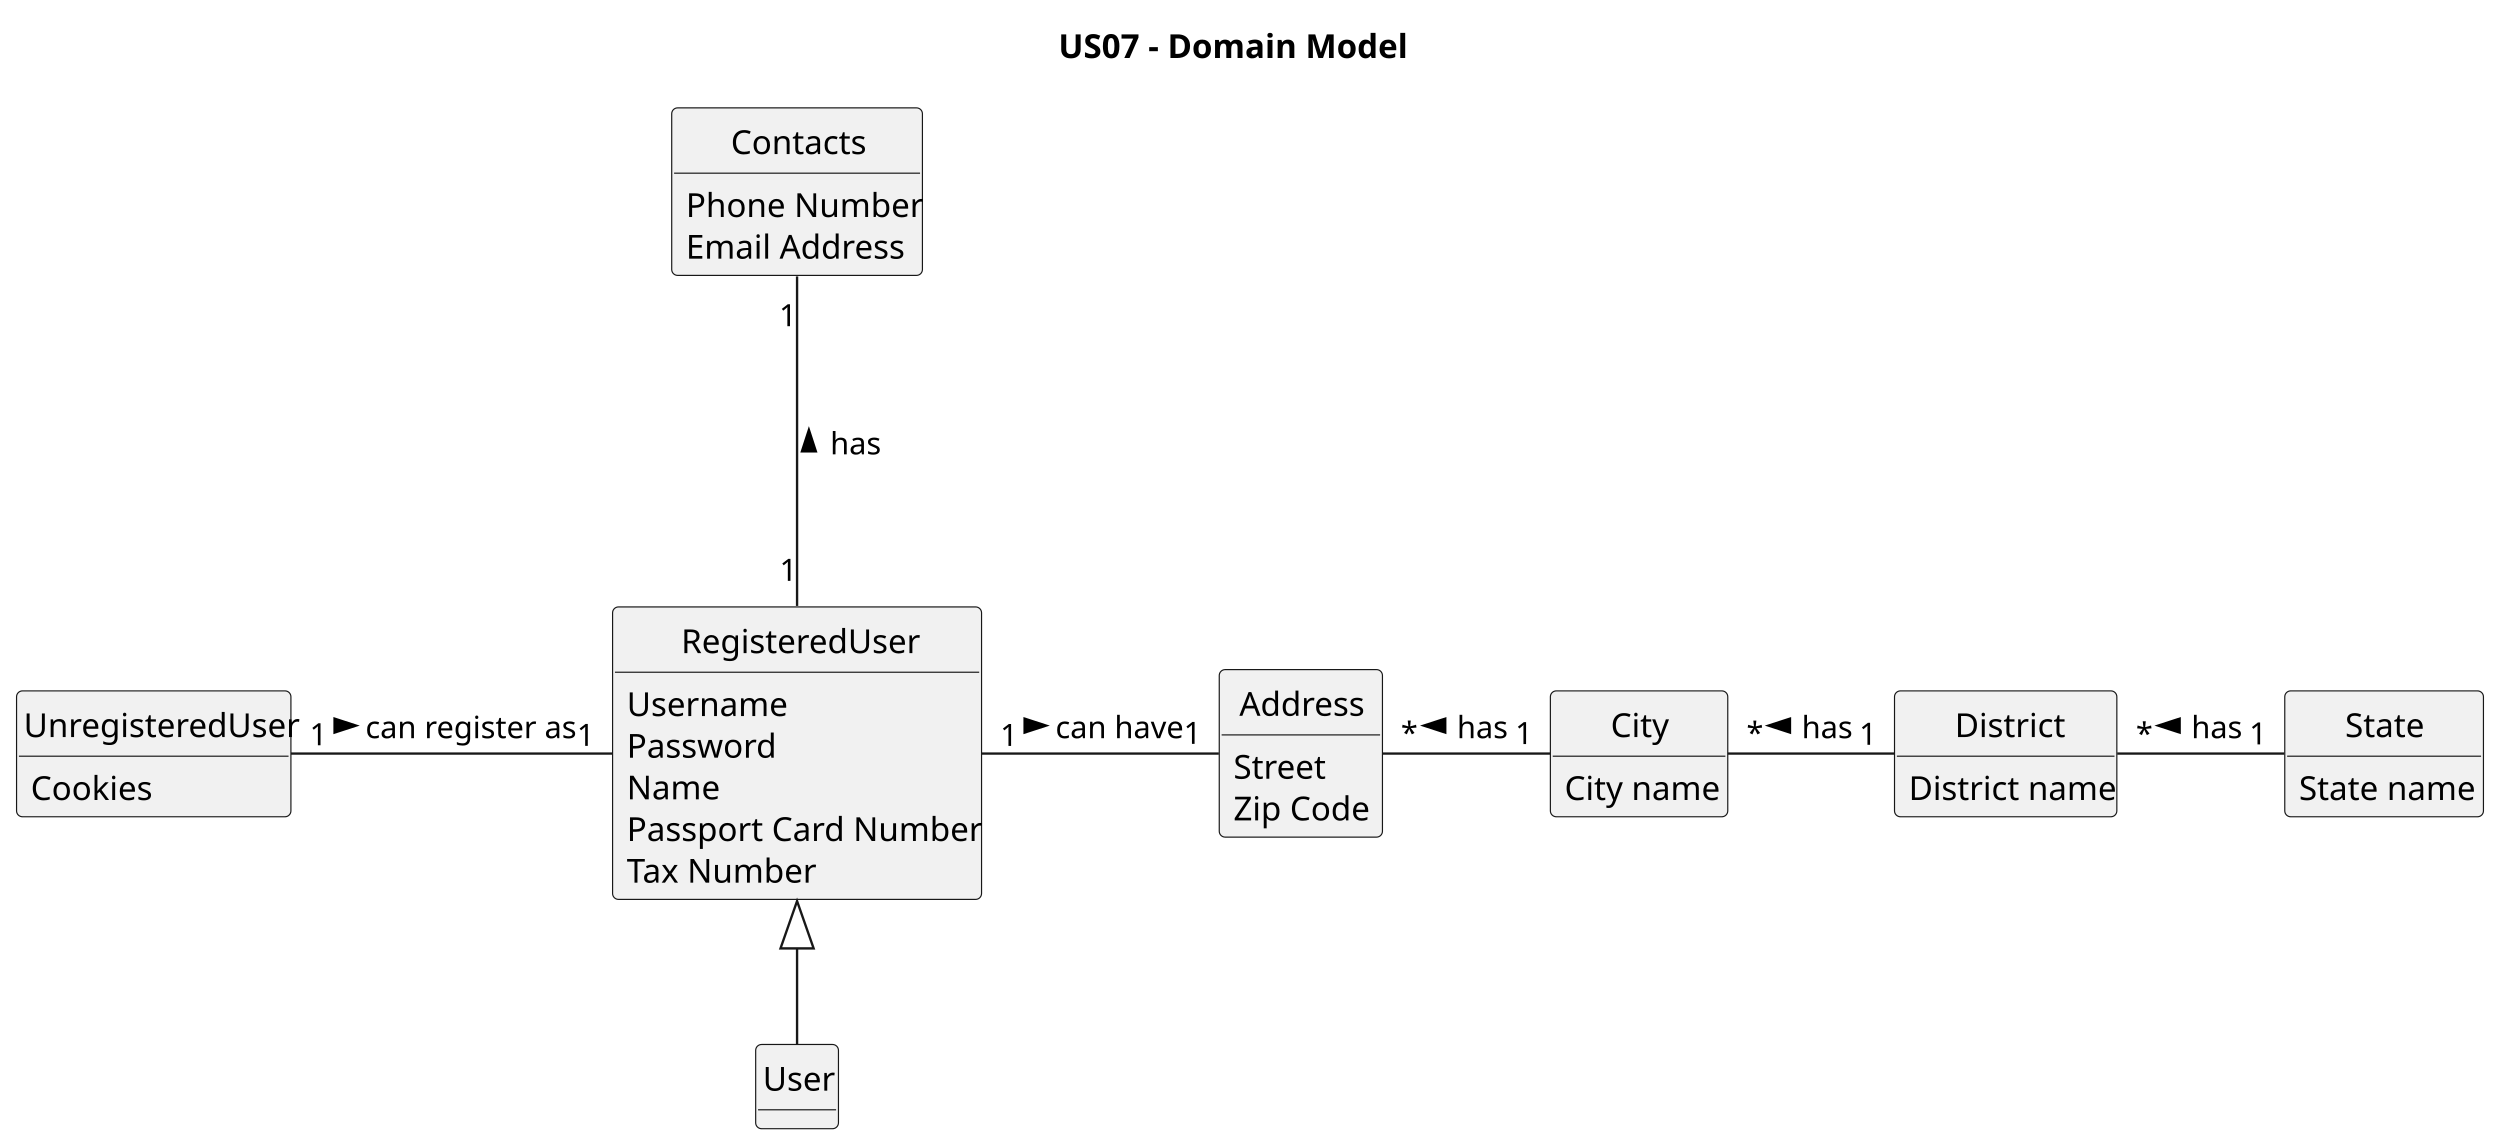
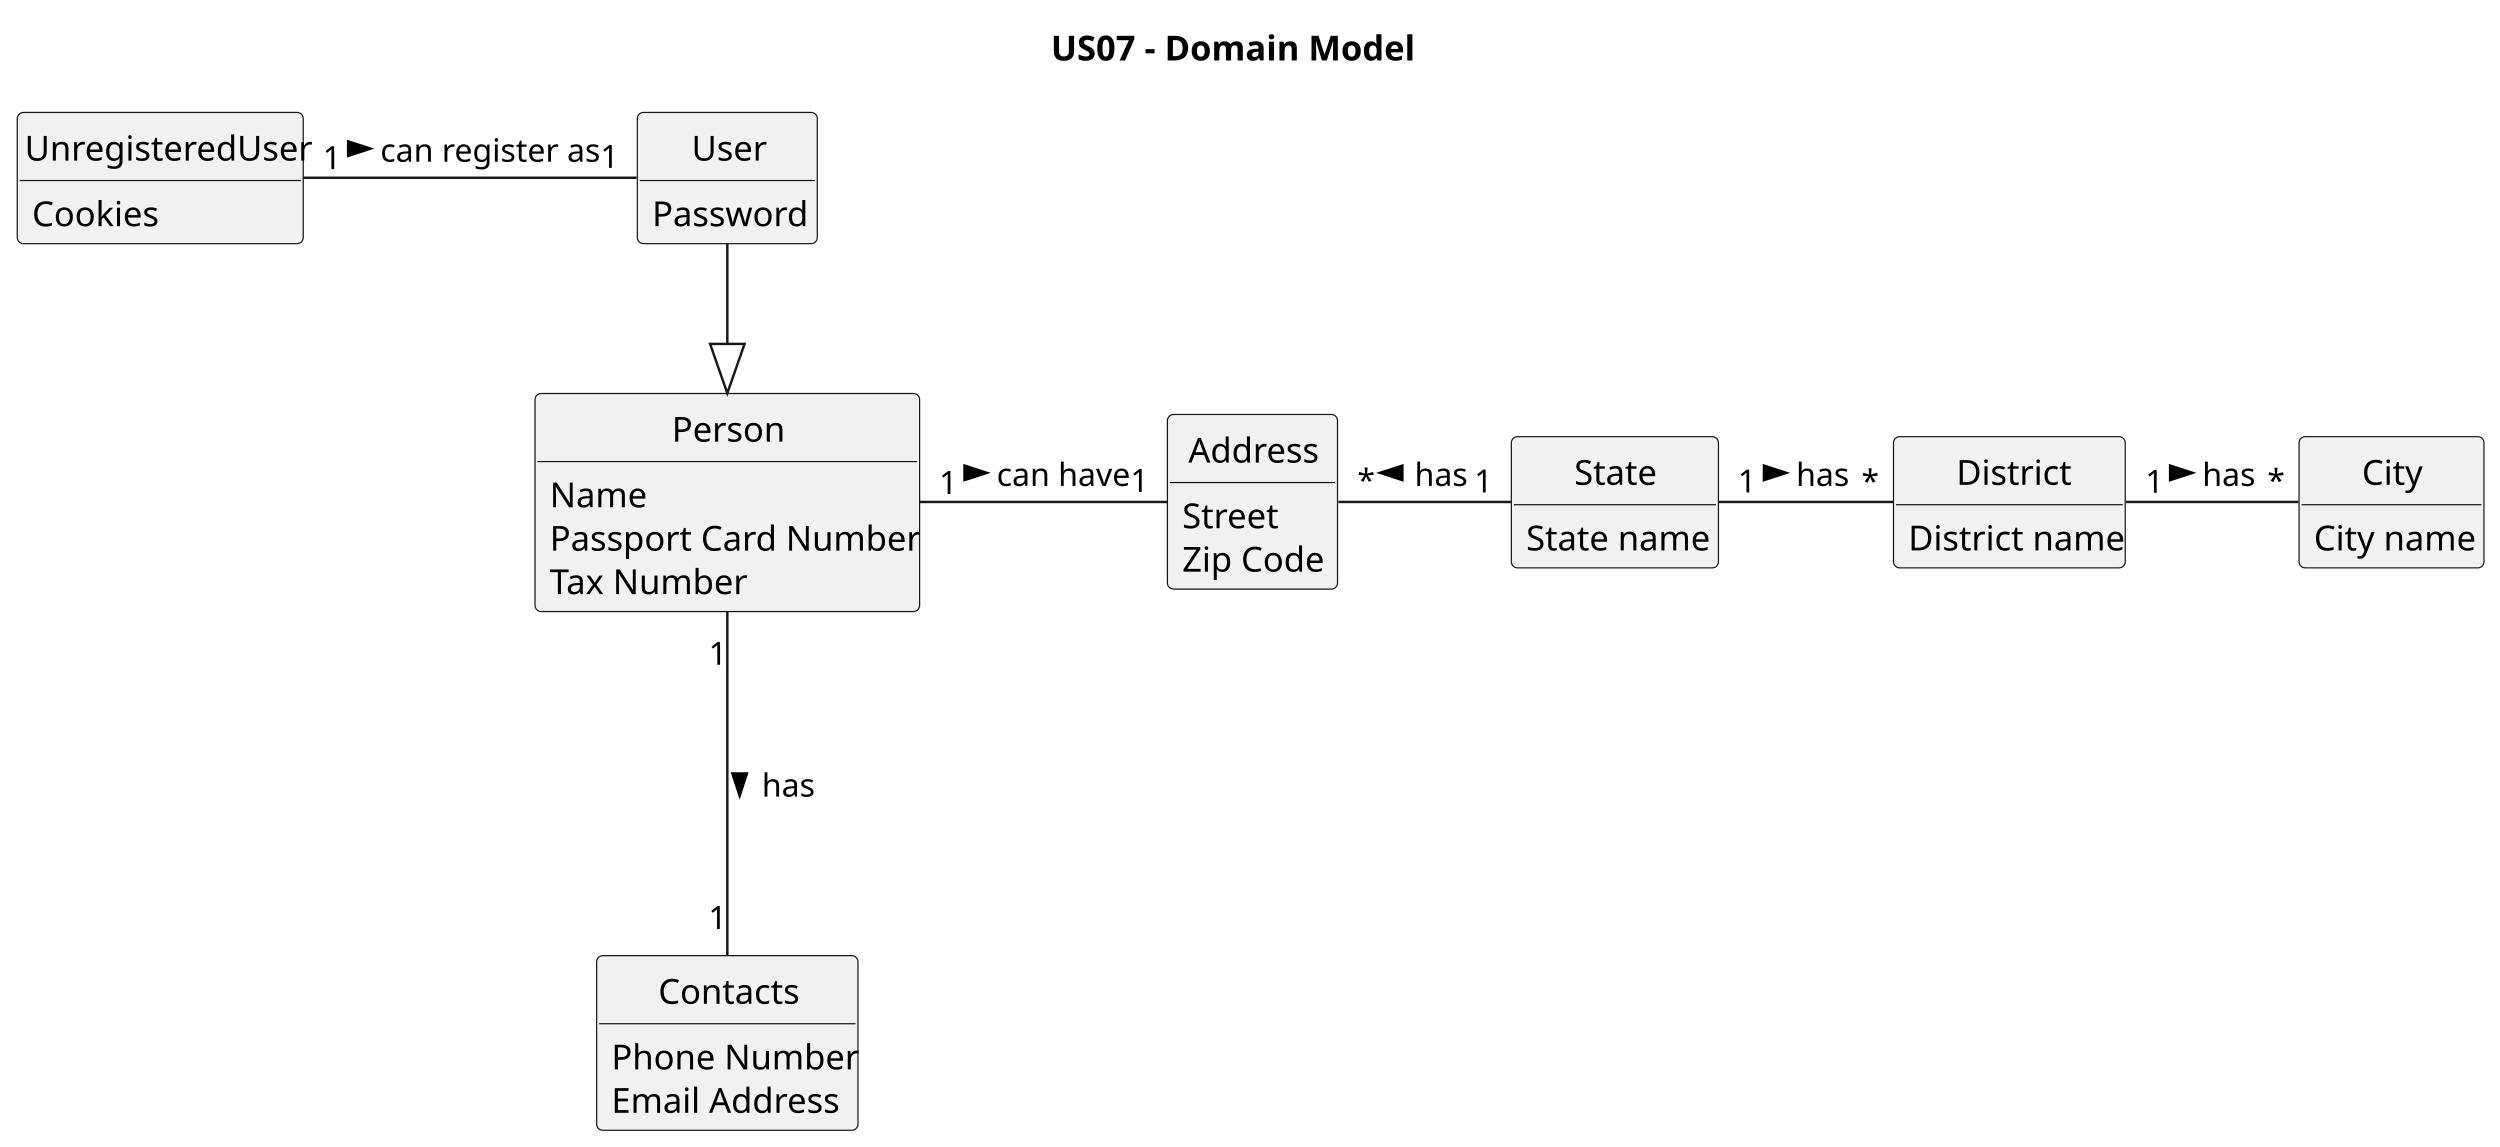
- <svg xmlns="http://www.w3.org/2000/svg" contentStyleType="text/css" height="484px" preserveAspectRatio="none" style="width:1057px;height:484px;background:#FFFFFF;" version="1.1" viewBox="0 0 1057 484" width="1057px" zoomAndPan="magnify">
+ <svg xmlns="http://www.w3.org/2000/svg" contentStyleType="text/css" height="465px" preserveAspectRatio="none" style="width:1014px;height:465px;background:#FFFFFF;" version="1.1" viewBox="0 0 1014 465" width="1014px" zoomAndPan="magnify">
  <defs />
  <g>
-     <rect fill="none" height="27.609" id="_title" style="stroke:none;stroke-width:1.0;" width="158" x="442.5" y="5" />
-     <text fill="#000000" font-family="sans-serif" font-size="14" font-weight="bold" lengthAdjust="spacing" textLength="148" x="447.5" y="24.533">US07 - Domain Model</text>
+     <rect fill="none" height="27.609" id="_title" style="stroke:none;stroke-width:1.0;" width="158" x="421.25" y="5" />
+     <text fill="#000000" font-family="sans-serif" font-size="14" font-weight="bold" lengthAdjust="spacing" textLength="148" x="426.25" y="24.533">US07 - Domain Model</text>
    <g id="elem_UnregisteredUser">
-       <rect codeLine="12" fill="#F1F1F1" height="53.219" id="UnregisteredUser" rx="2.5" ry="2.5" style="stroke:#181818;stroke-width:0.5;" width="116" x="7" y="292.109" />
-       <text fill="#000000" font-family="sans-serif" font-size="14" lengthAdjust="spacing" textLength="110" x="10" y="311.643">UnregisteredUser</text>
-       <line style="stroke:#181818;stroke-width:0.5;" x1="8" x2="122" y1="319.719" y2="319.719" />
-       <text fill="#000000" font-family="sans-serif" font-size="14" lengthAdjust="spacing" textLength="51" x="13" y="338.252">Cookies</text>
+       <rect codeLine="12" fill="#F1F1F1" height="53.219" id="UnregisteredUser" rx="2.5" ry="2.5" style="stroke:#181818;stroke-width:0.5;" width="116" x="7" y="45.609" />
+       <text fill="#000000" font-family="sans-serif" font-size="14" lengthAdjust="spacing" textLength="110" x="10" y="65.143">UnregisteredUser</text>
+       <line style="stroke:#181818;stroke-width:0.5;" x1="8" x2="122" y1="73.219" y2="73.219" />
+       <text fill="#000000" font-family="sans-serif" font-size="14" lengthAdjust="spacing" textLength="51" x="13" y="91.752">Cookies</text>
    </g>
    <g id="elem_Contacts">
-       <rect codeLine="16" fill="#F1F1F1" height="70.828" id="Contacts" rx="2.5" ry="2.5" style="stroke:#181818;stroke-width:0.5;" width="106" x="284" y="45.609" />
-       <text fill="#000000" font-family="sans-serif" font-size="14" lengthAdjust="spacing" textLength="56" x="309" y="65.143">Contacts</text>
-       <line style="stroke:#181818;stroke-width:0.5;" x1="285" x2="389" y1="73.219" y2="73.219" />
-       <text fill="#000000" font-family="sans-serif" font-size="14" lengthAdjust="spacing" textLength="94" x="290" y="91.752">Phone Number</text>
-       <text fill="#000000" font-family="sans-serif" font-size="14" lengthAdjust="spacing" textLength="90" x="290" y="109.361">Email Address</text>
+       <rect codeLine="16" fill="#F1F1F1" height="70.828" id="Contacts" rx="2.5" ry="2.5" style="stroke:#181818;stroke-width:0.5;" width="106" x="242" y="387.609" />
+       <text fill="#000000" font-family="sans-serif" font-size="14" lengthAdjust="spacing" textLength="56" x="267" y="407.143">Contacts</text>
+       <line style="stroke:#181818;stroke-width:0.5;" x1="243" x2="347" y1="415.219" y2="415.219" />
+       <text fill="#000000" font-family="sans-serif" font-size="14" lengthAdjust="spacing" textLength="94" x="248" y="433.752">Phone Number</text>
+       <text fill="#000000" font-family="sans-serif" font-size="14" lengthAdjust="spacing" textLength="90" x="248" y="451.361">Email Address</text>
    </g>
    <g id="elem_State">
-       <rect codeLine="21" fill="#F1F1F1" height="53.219" id="State" rx="2.5" ry="2.5" style="stroke:#181818;stroke-width:0.5;" width="84" x="966" y="292.109" />
-       <text fill="#000000" font-family="sans-serif" font-size="14" lengthAdjust="spacing" textLength="33" x="991.5" y="311.643">State</text>
-       <line style="stroke:#181818;stroke-width:0.5;" x1="967" x2="1049" y1="319.719" y2="319.719" />
-       <text fill="#000000" font-family="sans-serif" font-size="14" lengthAdjust="spacing" textLength="72" x="972" y="338.252">State name</text>
+       <rect codeLine="21" fill="#F1F1F1" height="53.219" id="State" rx="2.5" ry="2.5" style="stroke:#181818;stroke-width:0.5;" width="84" x="613" y="177.109" />
+       <text fill="#000000" font-family="sans-serif" font-size="14" lengthAdjust="spacing" textLength="33" x="638.5" y="196.643">State</text>
+       <line style="stroke:#181818;stroke-width:0.5;" x1="614" x2="696" y1="204.719" y2="204.719" />
+       <text fill="#000000" font-family="sans-serif" font-size="14" lengthAdjust="spacing" textLength="72" x="619" y="223.252">State name</text>
    </g>
-     <g id="elem_RegisteredUser">
-       <rect codeLine="25" fill="#F1F1F1" height="123.656" id="RegisteredUser" rx="2.5" ry="2.5" style="stroke:#181818;stroke-width:0.5;" width="156" x="259" y="256.609" />
-       <text fill="#000000" font-family="sans-serif" font-size="14" lengthAdjust="spacing" textLength="98" x="288" y="276.143">RegisteredUser</text>
-       <line style="stroke:#181818;stroke-width:0.5;" x1="260" x2="414" y1="284.219" y2="284.219" />
-       <text fill="#000000" font-family="sans-serif" font-size="14" lengthAdjust="spacing" textLength="64" x="265" y="302.752">Username</text>
-       <text fill="#000000" font-family="sans-serif" font-size="14" lengthAdjust="spacing" textLength="61" x="265" y="320.361">Password</text>
-       <text fill="#000000" font-family="sans-serif" font-size="14" lengthAdjust="spacing" textLength="36" x="265" y="337.971">Name</text>
-       <text fill="#000000" font-family="sans-serif" font-size="14" lengthAdjust="spacing" textLength="144" x="265" y="355.58">Passport Card Number</text>
-       <text fill="#000000" font-family="sans-serif" font-size="14" lengthAdjust="spacing" textLength="76" x="265" y="373.19">Tax Number</text>
+     <g id="elem_Person">
+       <rect codeLine="25" fill="#F1F1F1" height="88.438" id="Person" rx="2.5" ry="2.5" style="stroke:#181818;stroke-width:0.5;" width="156" x="217" y="159.609" />
+       <text fill="#000000" font-family="sans-serif" font-size="14" lengthAdjust="spacing" textLength="45" x="272.5" y="179.143">Person</text>
+       <line style="stroke:#181818;stroke-width:0.5;" x1="218" x2="372" y1="187.219" y2="187.219" />
+       <text fill="#000000" font-family="sans-serif" font-size="14" lengthAdjust="spacing" textLength="36" x="223" y="205.752">Name</text>
+       <text fill="#000000" font-family="sans-serif" font-size="14" lengthAdjust="spacing" textLength="144" x="223" y="223.361">Passport Card Number</text>
+       <text fill="#000000" font-family="sans-serif" font-size="14" lengthAdjust="spacing" textLength="76" x="223" y="240.971">Tax Number</text>
    </g>
    <g id="elem_District">
-       <rect codeLine="33" fill="#F1F1F1" height="53.219" id="District" rx="2.5" ry="2.5" style="stroke:#181818;stroke-width:0.5;" width="94" x="801" y="292.109" />
-       <text fill="#000000" font-family="sans-serif" font-size="14" lengthAdjust="spacing" textLength="43" x="826.5" y="311.643">District</text>
-       <line style="stroke:#181818;stroke-width:0.5;" x1="802" x2="894" y1="319.719" y2="319.719" />
-       <text fill="#000000" font-family="sans-serif" font-size="14" lengthAdjust="spacing" textLength="82" x="807" y="338.252">District name</text>
+       <rect codeLine="31" fill="#F1F1F1" height="53.219" id="District" rx="2.5" ry="2.5" style="stroke:#181818;stroke-width:0.5;" width="94" x="768" y="177.109" />
+       <text fill="#000000" font-family="sans-serif" font-size="14" lengthAdjust="spacing" textLength="43" x="793.5" y="196.643">District</text>
+       <line style="stroke:#181818;stroke-width:0.5;" x1="769" x2="861" y1="204.719" y2="204.719" />
+       <text fill="#000000" font-family="sans-serif" font-size="14" lengthAdjust="spacing" textLength="82" x="774" y="223.252">District name</text>
    </g>
    <g id="elem_City">
-       <rect codeLine="37" fill="#F1F1F1" height="53.219" id="City" rx="2.5" ry="2.5" style="stroke:#181818;stroke-width:0.5;" width="75" x="655.5" y="292.109" />
-       <text fill="#000000" font-family="sans-serif" font-size="14" lengthAdjust="spacing" textLength="24" x="681" y="311.643">City</text>
-       <line style="stroke:#181818;stroke-width:0.5;" x1="656.5" x2="729.5" y1="319.719" y2="319.719" />
-       <text fill="#000000" font-family="sans-serif" font-size="14" lengthAdjust="spacing" textLength="63" x="661.5" y="338.252">City name</text>
+       <rect codeLine="35" fill="#F1F1F1" height="53.219" id="City" rx="2.5" ry="2.5" style="stroke:#181818;stroke-width:0.5;" width="75" x="932.5" y="177.109" />
+       <text fill="#000000" font-family="sans-serif" font-size="14" lengthAdjust="spacing" textLength="24" x="958" y="196.643">City</text>
+       <line style="stroke:#181818;stroke-width:0.5;" x1="933.5" x2="1006.5" y1="204.719" y2="204.719" />
+       <text fill="#000000" font-family="sans-serif" font-size="14" lengthAdjust="spacing" textLength="63" x="938.5" y="223.252">City name</text>
    </g>
    <g id="elem_Address">
-       <rect codeLine="41" fill="#F1F1F1" height="70.828" id="Address" rx="2.5" ry="2.5" style="stroke:#181818;stroke-width:0.5;" width="69" x="515.5" y="283.109" />
-       <text fill="#000000" font-family="sans-serif" font-size="14" lengthAdjust="spacing" textLength="52" x="524" y="302.643">Address</text>
-       <line style="stroke:#181818;stroke-width:0.5;" x1="516.5" x2="583.5" y1="310.719" y2="310.719" />
-       <text fill="#000000" font-family="sans-serif" font-size="14" lengthAdjust="spacing" textLength="38" x="521.5" y="329.252">Street</text>
-       <text fill="#000000" font-family="sans-serif" font-size="14" lengthAdjust="spacing" textLength="57" x="521.5" y="346.861">Zip Code</text>
+       <rect codeLine="39" fill="#F1F1F1" height="70.828" id="Address" rx="2.5" ry="2.5" style="stroke:#181818;stroke-width:0.5;" width="69" x="473.5" y="168.109" />
+       <text fill="#000000" font-family="sans-serif" font-size="14" lengthAdjust="spacing" textLength="52" x="482" y="187.643">Address</text>
+       <line style="stroke:#181818;stroke-width:0.5;" x1="474.5" x2="541.5" y1="195.719" y2="195.719" />
+       <text fill="#000000" font-family="sans-serif" font-size="14" lengthAdjust="spacing" textLength="38" x="479.5" y="214.252">Street</text>
+       <text fill="#000000" font-family="sans-serif" font-size="14" lengthAdjust="spacing" textLength="57" x="479.5" y="231.861">Zip Code</text>
    </g>
    <g id="elem_User">
-       <rect fill="#F1F1F1" height="35.609" id="User" rx="2.5" ry="2.5" style="stroke:#181818;stroke-width:0.5;" width="35" x="319.5" y="441.609" />
-       <text fill="#000000" font-family="sans-serif" font-size="14" lengthAdjust="spacing" textLength="29" x="322.5" y="461.143">User</text>
-       <line style="stroke:#181818;stroke-width:0.5;" x1="320.5" x2="353.5" y1="469.219" y2="469.219" />
+       <rect codeLine="44" fill="#F1F1F1" height="53.219" id="User" rx="2.5" ry="2.5" style="stroke:#181818;stroke-width:0.5;" width="73" x="258.5" y="45.609" />
+       <text fill="#000000" font-family="sans-serif" font-size="14" lengthAdjust="spacing" textLength="29" x="280.5" y="65.143">User</text>
+       <line style="stroke:#181818;stroke-width:0.5;" x1="259.5" x2="330.5" y1="73.219" y2="73.219" />
+       <text fill="#000000" font-family="sans-serif" font-size="14" lengthAdjust="spacing" textLength="61" x="264.5" y="91.752">Password</text>
    </g>
-     <g id="link_UnregisteredUser_RegisteredUser">
-       <path codeLine="46" d="M123.02,318.609 C162.65,318.609 215.62,318.609 258.94,318.609 " fill="none" id="UnregisteredUser-RegisteredUser" style="stroke:#181818;stroke-width:1.0;" />
-       <polygon fill="#000000" points="150.5,306.785,141.455,303.846,141.455,309.724,150.5,306.785" style="stroke:#000000;stroke-width:1.0;" />
-       <text fill="#000000" font-family="sans-serif" font-size="13" lengthAdjust="spacing" textLength="86" x="154.5" y="312.104">can register as</text>
-       <text fill="#000000" font-family="sans-serif" font-size="13" lengthAdjust="spacing" textLength="7" x="130.902" y="315.088">1</text>
-       <text fill="#000000" font-family="sans-serif" font-size="13" lengthAdjust="spacing" textLength="7" x="243.911" y="315.351">1</text>
+     <g id="link_UnregisteredUser_User">
+       <path codeLine="48" d="M123.04,72.109 C165.49,72.109 221.8,72.109 258.21,72.109 " fill="none" id="UnregisteredUser-User" style="stroke:#181818;stroke-width:1.0;" />
+       <polygon fill="#000000" points="150.25,60.285,141.205,57.346,141.205,63.224,150.25,60.285" style="stroke:#000000;stroke-width:1.0;" />
+       <text fill="#000000" font-family="sans-serif" font-size="13" lengthAdjust="spacing" textLength="86" x="154.25" y="65.605">can register as</text>
+       <text fill="#000000" font-family="sans-serif" font-size="13" lengthAdjust="spacing" textLength="7" x="130.925" y="68.588">1</text>
+       <text fill="#000000" font-family="sans-serif" font-size="13" lengthAdjust="spacing" textLength="7" x="243.53" y="68.092">1</text>
    </g>
-     <g id="link_District_State">
-       <path codeLine="47" d="M895.14,318.609 C917.54,318.609 944.1,318.609 965.82,318.609 " fill="none" id="District-State" style="stroke:#181818;stroke-width:1.0;" />
-       <polygon fill="#000000" points="912.5,306.785,921.545,309.724,921.545,303.846,912.5,306.785" style="stroke:#000000;stroke-width:1.0;" />
-       <text fill="#000000" font-family="sans-serif" font-size="13" lengthAdjust="spacing" textLength="21" x="926.5" y="312.104">has</text>
-       <text fill="#000000" font-family="sans-serif" font-size="13" lengthAdjust="spacing" textLength="5" x="903.051" y="314.84">*</text>
-       <text fill="#000000" font-family="sans-serif" font-size="13" lengthAdjust="spacing" textLength="7" x="950.969" y="314.741">1</text>
+     <g id="link_State_District">
+       <path codeLine="49" d="M697.04,203.609 C718.8,203.609 745.43,203.609 767.88,203.609 " fill="none" id="State-District" style="stroke:#181818;stroke-width:1.0;" />
+       <polygon fill="#000000" points="724.5,191.785,715.455,188.846,715.455,194.724,724.5,191.785" style="stroke:#000000;stroke-width:1.0;" />
+       <text fill="#000000" font-family="sans-serif" font-size="13" lengthAdjust="spacing" textLength="21" x="728.5" y="197.105">has</text>
+       <text fill="#000000" font-family="sans-serif" font-size="13" lengthAdjust="spacing" textLength="7" x="704.867" y="199.741">1</text>
+       <text fill="#000000" font-family="sans-serif" font-size="13" lengthAdjust="spacing" textLength="5" x="754.972" y="199.84">*</text>
    </g>
-     <g id="link_City_District">
-       <path codeLine="48" d="M730.52,318.609 C751.67,318.609 778.28,318.609 800.82,318.609 " fill="none" id="City-District" style="stroke:#181818;stroke-width:1.0;" />
-       <polygon fill="#000000" points="747.75,306.785,756.795,309.724,756.795,303.846,747.75,306.785" style="stroke:#000000;stroke-width:1.0;" />
-       <text fill="#000000" font-family="sans-serif" font-size="13" lengthAdjust="spacing" textLength="21" x="761.75" y="312.104">has</text>
-       <text fill="#000000" font-family="sans-serif" font-size="13" lengthAdjust="spacing" textLength="5" x="738.399" y="314.543">*</text>
-       <text fill="#000000" font-family="sans-serif" font-size="13" lengthAdjust="spacing" textLength="7" x="786.06" y="314.89">1</text>
+     <g id="link_District_City">
+       <path codeLine="50" d="M862.35,203.609 C884.78,203.609 911.21,203.609 932.27,203.609 " fill="none" id="District-City" style="stroke:#181818;stroke-width:1.0;" />
+       <polygon fill="#000000" points="889.25,191.785,880.205,188.846,880.205,194.724,889.25,191.785" style="stroke:#000000;stroke-width:1.0;" />
+       <text fill="#000000" font-family="sans-serif" font-size="13" lengthAdjust="spacing" textLength="21" x="893.25" y="197.105">has</text>
+       <text fill="#000000" font-family="sans-serif" font-size="13" lengthAdjust="spacing" textLength="7" x="870.136" y="199.89">1</text>
+       <text fill="#000000" font-family="sans-serif" font-size="13" lengthAdjust="spacing" textLength="5" x="919.601" y="199.592">*</text>
    </g>
-     <g id="link_Address_City">
-       <path codeLine="49" d="M584.62,318.609 C606.02,318.609 633.51,318.609 655.44,318.609 " fill="none" id="Address-City" style="stroke:#181818;stroke-width:1.0;" />
-       <polygon fill="#000000" points="602,306.785,611.045,309.724,611.045,303.846,602,306.785" style="stroke:#000000;stroke-width:1.0;" />
-       <text fill="#000000" font-family="sans-serif" font-size="13" lengthAdjust="spacing" textLength="21" x="616" y="312.104">has</text>
-       <text fill="#000000" font-family="sans-serif" font-size="13" lengthAdjust="spacing" textLength="5" x="592.276" y="314.509">*</text>
-       <text fill="#000000" font-family="sans-serif" font-size="13" lengthAdjust="spacing" textLength="7" x="640.613" y="314.592">1</text>
+     <g id="link_Address_State">
+       <path codeLine="51" d="M542.84,203.609 C563.81,203.609 590.65,203.609 612.82,203.609 " fill="none" id="Address-State" style="stroke:#181818;stroke-width:1.0;" />
+       <polygon fill="#000000" points="559.75,191.785,568.795,194.724,568.795,188.846,559.75,191.785" style="stroke:#000000;stroke-width:1.0;" />
+       <text fill="#000000" font-family="sans-serif" font-size="13" lengthAdjust="spacing" textLength="21" x="573.75" y="197.105">has</text>
+       <text fill="#000000" font-family="sans-serif" font-size="13" lengthAdjust="spacing" textLength="5" x="550.541" y="199.508">*</text>
+       <text fill="#000000" font-family="sans-serif" font-size="13" lengthAdjust="spacing" textLength="7" x="597.969" y="199.741">1</text>
    </g>
-     <g id="link_RegisteredUser_Address">
-       <path codeLine="50" d="M415.1,318.609 C449.54,318.609 488.24,318.609 515.33,318.609 " fill="none" id="RegisteredUser-Address" style="stroke:#181818;stroke-width:1.0;" />
-       <polygon fill="#000000" points="442.25,306.785,433.205,303.846,433.205,309.724,442.25,306.785" style="stroke:#000000;stroke-width:1.0;" />
-       <text fill="#000000" font-family="sans-serif" font-size="13" lengthAdjust="spacing" textLength="51" x="446.25" y="312.104">can have</text>
-       <text fill="#000000" font-family="sans-serif" font-size="13" lengthAdjust="spacing" textLength="7" x="422.877" y="315.375">1</text>
-       <text fill="#000000" font-family="sans-serif" font-size="13" lengthAdjust="spacing" textLength="7" x="500.457" y="314.509">1</text>
+     <g id="link_Person_Address">
+       <path codeLine="52" d="M373.1,203.609 C407.54,203.609 446.24,203.609 473.33,203.609 " fill="none" id="Person-Address" style="stroke:#181818;stroke-width:1.0;" />
+       <polygon fill="#000000" points="400.25,191.785,391.205,188.846,391.205,194.724,400.25,191.785" style="stroke:#000000;stroke-width:1.0;" />
+       <text fill="#000000" font-family="sans-serif" font-size="13" lengthAdjust="spacing" textLength="51" x="404.25" y="197.105">can have</text>
+       <text fill="#000000" font-family="sans-serif" font-size="13" lengthAdjust="spacing" textLength="7" x="380.877" y="200.338">1</text>
+       <text fill="#000000" font-family="sans-serif" font-size="13" lengthAdjust="spacing" textLength="7" x="458.457" y="199.508">1</text>
    </g>
-     <g id="link_Contacts_RegisteredUser">
-       <path codeLine="51" d="M337,116.859 C337,153.449 337,211.799 337,256.189 " fill="none" id="Contacts-RegisteredUser" style="stroke:#181818;stroke-width:1.0;" />
-       <polygon fill="#000000" points="342,181.785,339.061,190.83,344.939,190.83,342,181.785" style="stroke:#000000;stroke-width:1.0;" />
-       <text fill="#000000" font-family="sans-serif" font-size="13" lengthAdjust="spacing" textLength="21" x="351" y="192.105">has</text>
-       <text fill="#000000" font-family="sans-serif" font-size="13" lengthAdjust="spacing" textLength="7" x="329.398" y="137.919">1</text>
-       <text fill="#000000" font-family="sans-serif" font-size="13" lengthAdjust="spacing" textLength="7" x="329.595" y="245.582">1</text>
+     <g id="link_Person_Contacts">
+       <path codeLine="53" d="M295,247.839 C295,288.849 295,349.669 295,387.549 " fill="none" id="Person-Contacts" style="stroke:#181818;stroke-width:1.0;" />
+       <polygon fill="#000000" points="300,322.785,302.939,313.74,297.061,313.74,300,322.785" style="stroke:#000000;stroke-width:1.0;" />
+       <text fill="#000000" font-family="sans-serif" font-size="13" lengthAdjust="spacing" textLength="21" x="309" y="323.104">has</text>
+       <text fill="#000000" font-family="sans-serif" font-size="13" lengthAdjust="spacing" textLength="7" x="287.442" y="269.652">1</text>
+       <text fill="#000000" font-family="sans-serif" font-size="13" lengthAdjust="spacing" textLength="7" x="287.333" y="376.791">1</text>
    </g>
-     <g id="link_RegisteredUser_User">
-       <path codeLine="52" d="M337,400.989 C337,416.339 337,430.889 337,441.529 " fill="none" id="RegisteredUser-backto-User" style="stroke:#181818;stroke-width:1.0;" />
-       <polygon fill="none" points="330,400.979,337,380.979,344,400.979,330,400.979" style="stroke:#181818;stroke-width:1.0;" />
+     <g id="link_User_Person">
+       <path codeLine="54" d="M295,98.699 C295,110.469 295,125.009 295,139.449 " fill="none" id="User-to-Person" style="stroke:#181818;stroke-width:1.0;" />
+       <polygon fill="none" points="302,139.479,295,159.479,288,139.479,302,139.479" style="stroke:#181818;stroke-width:1.0;" />
    </g>
  </g>
</svg>
